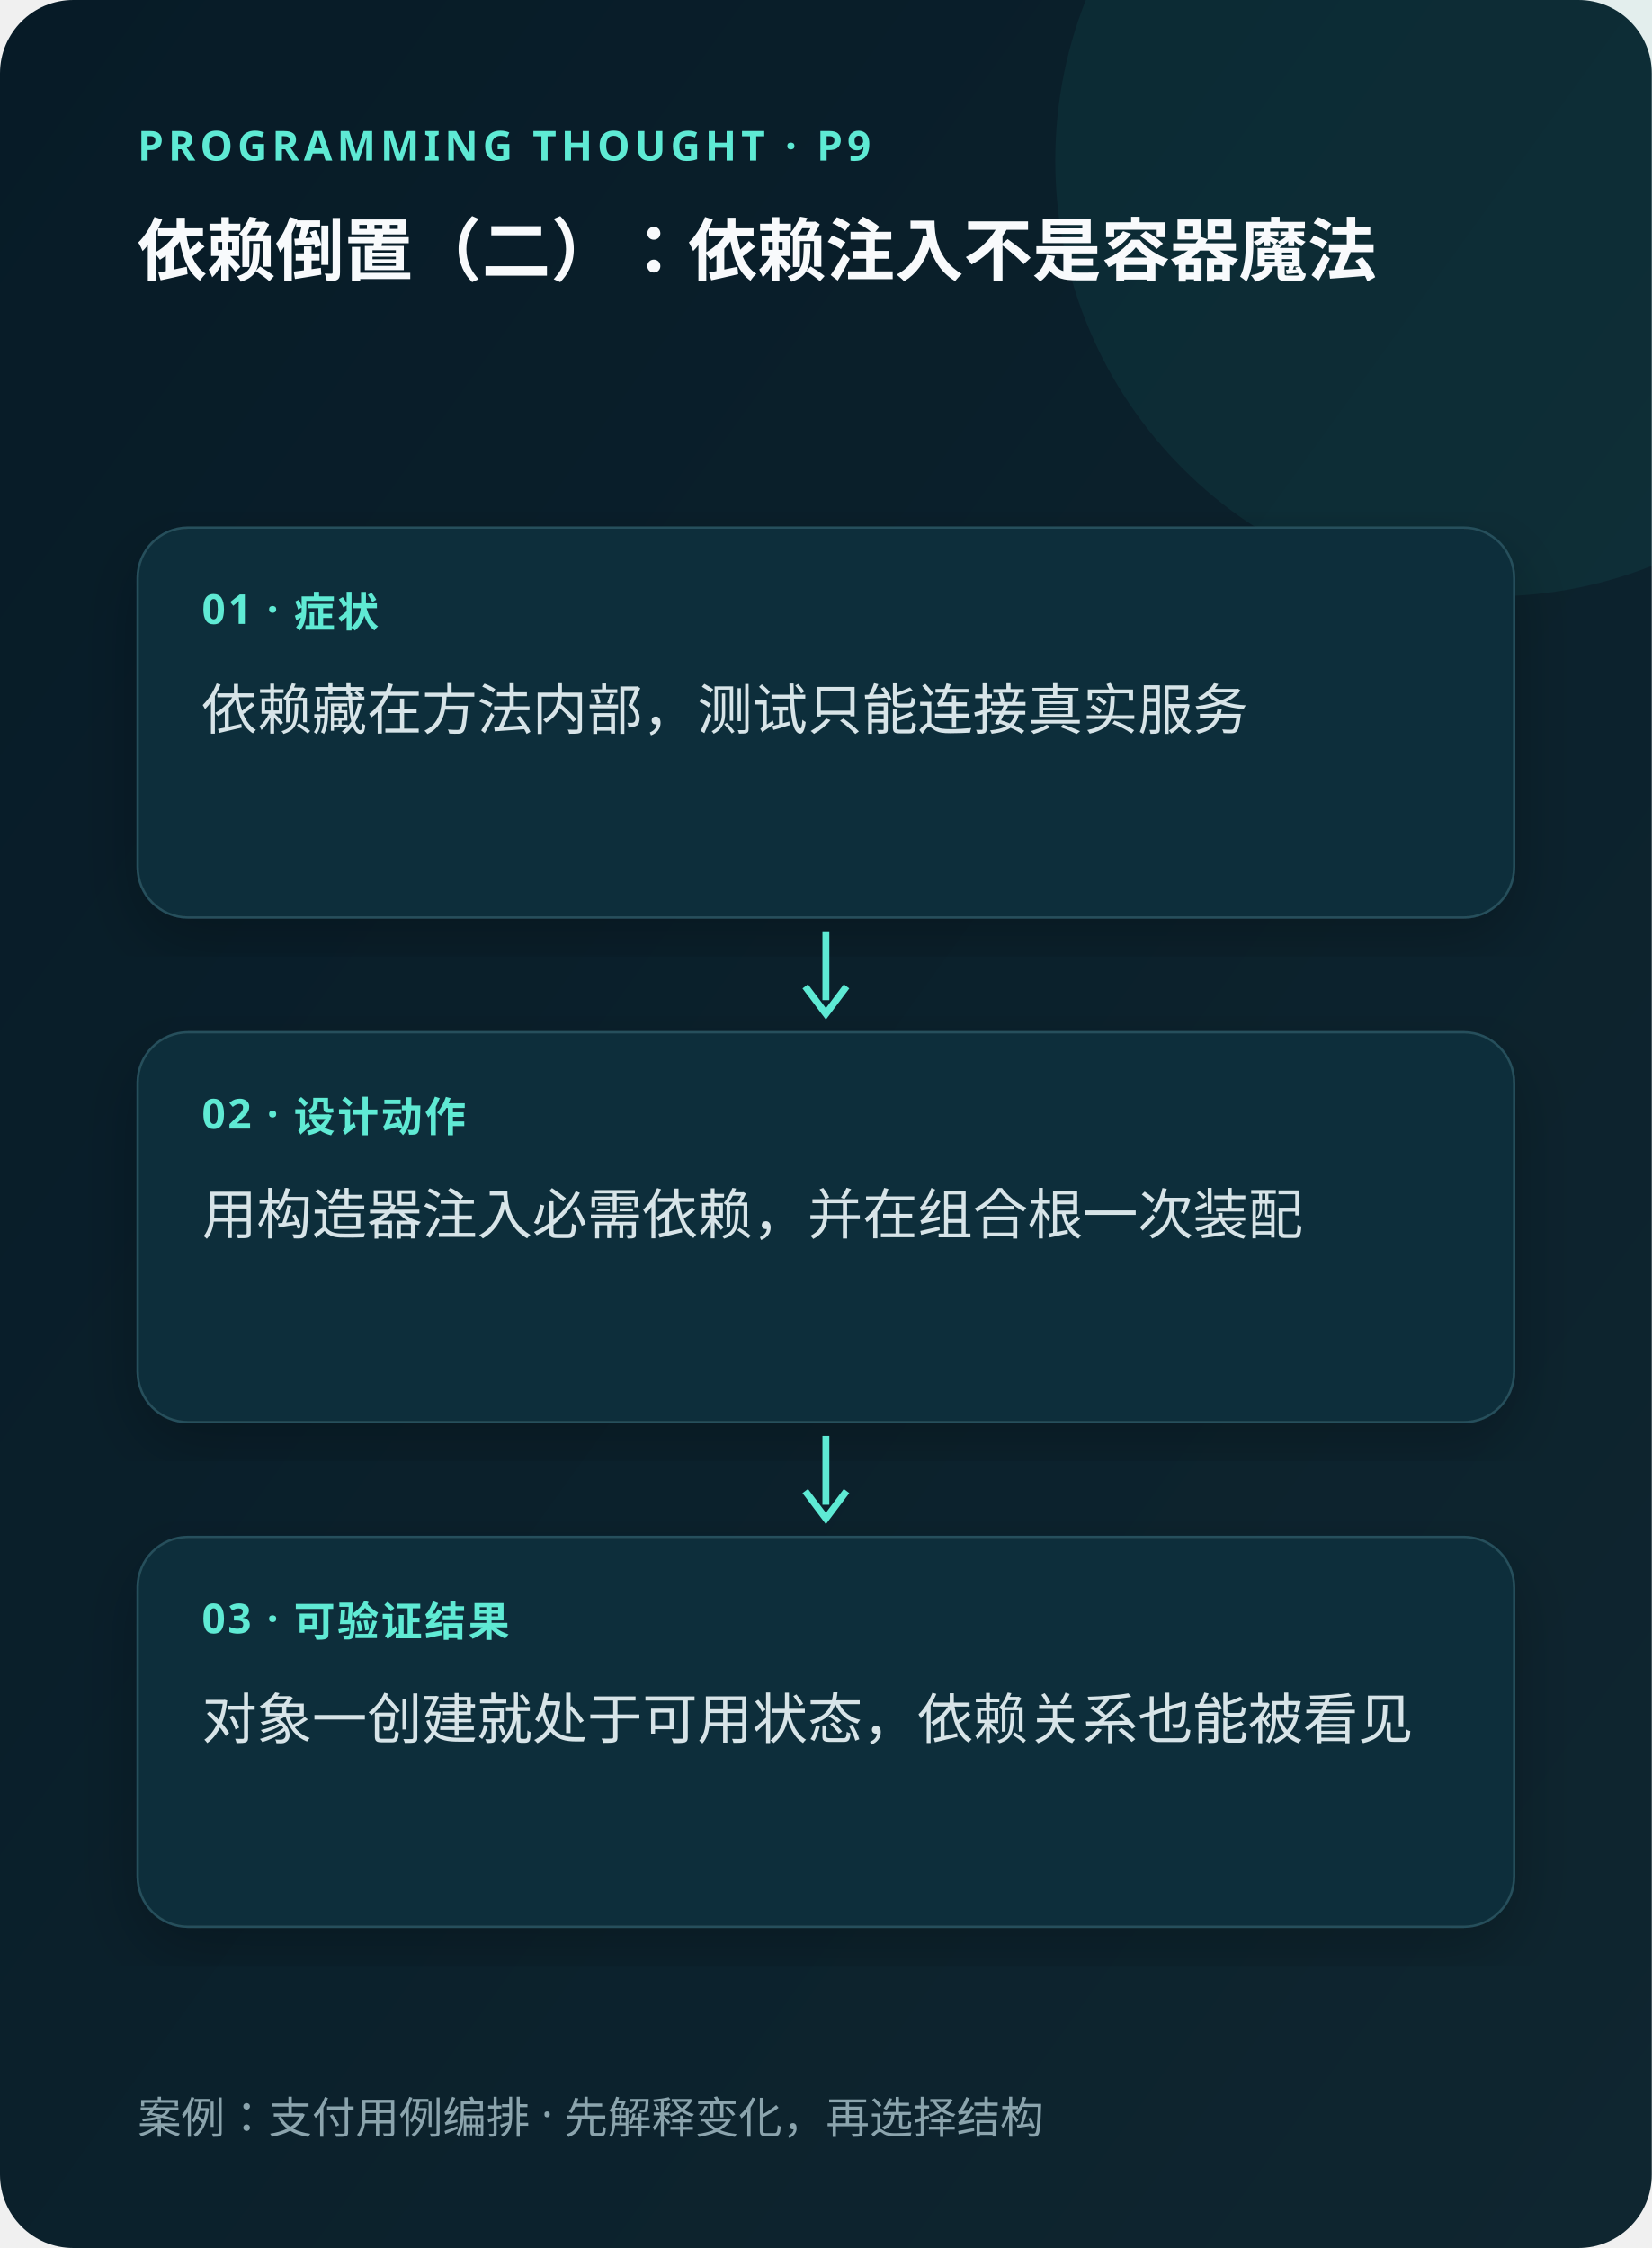
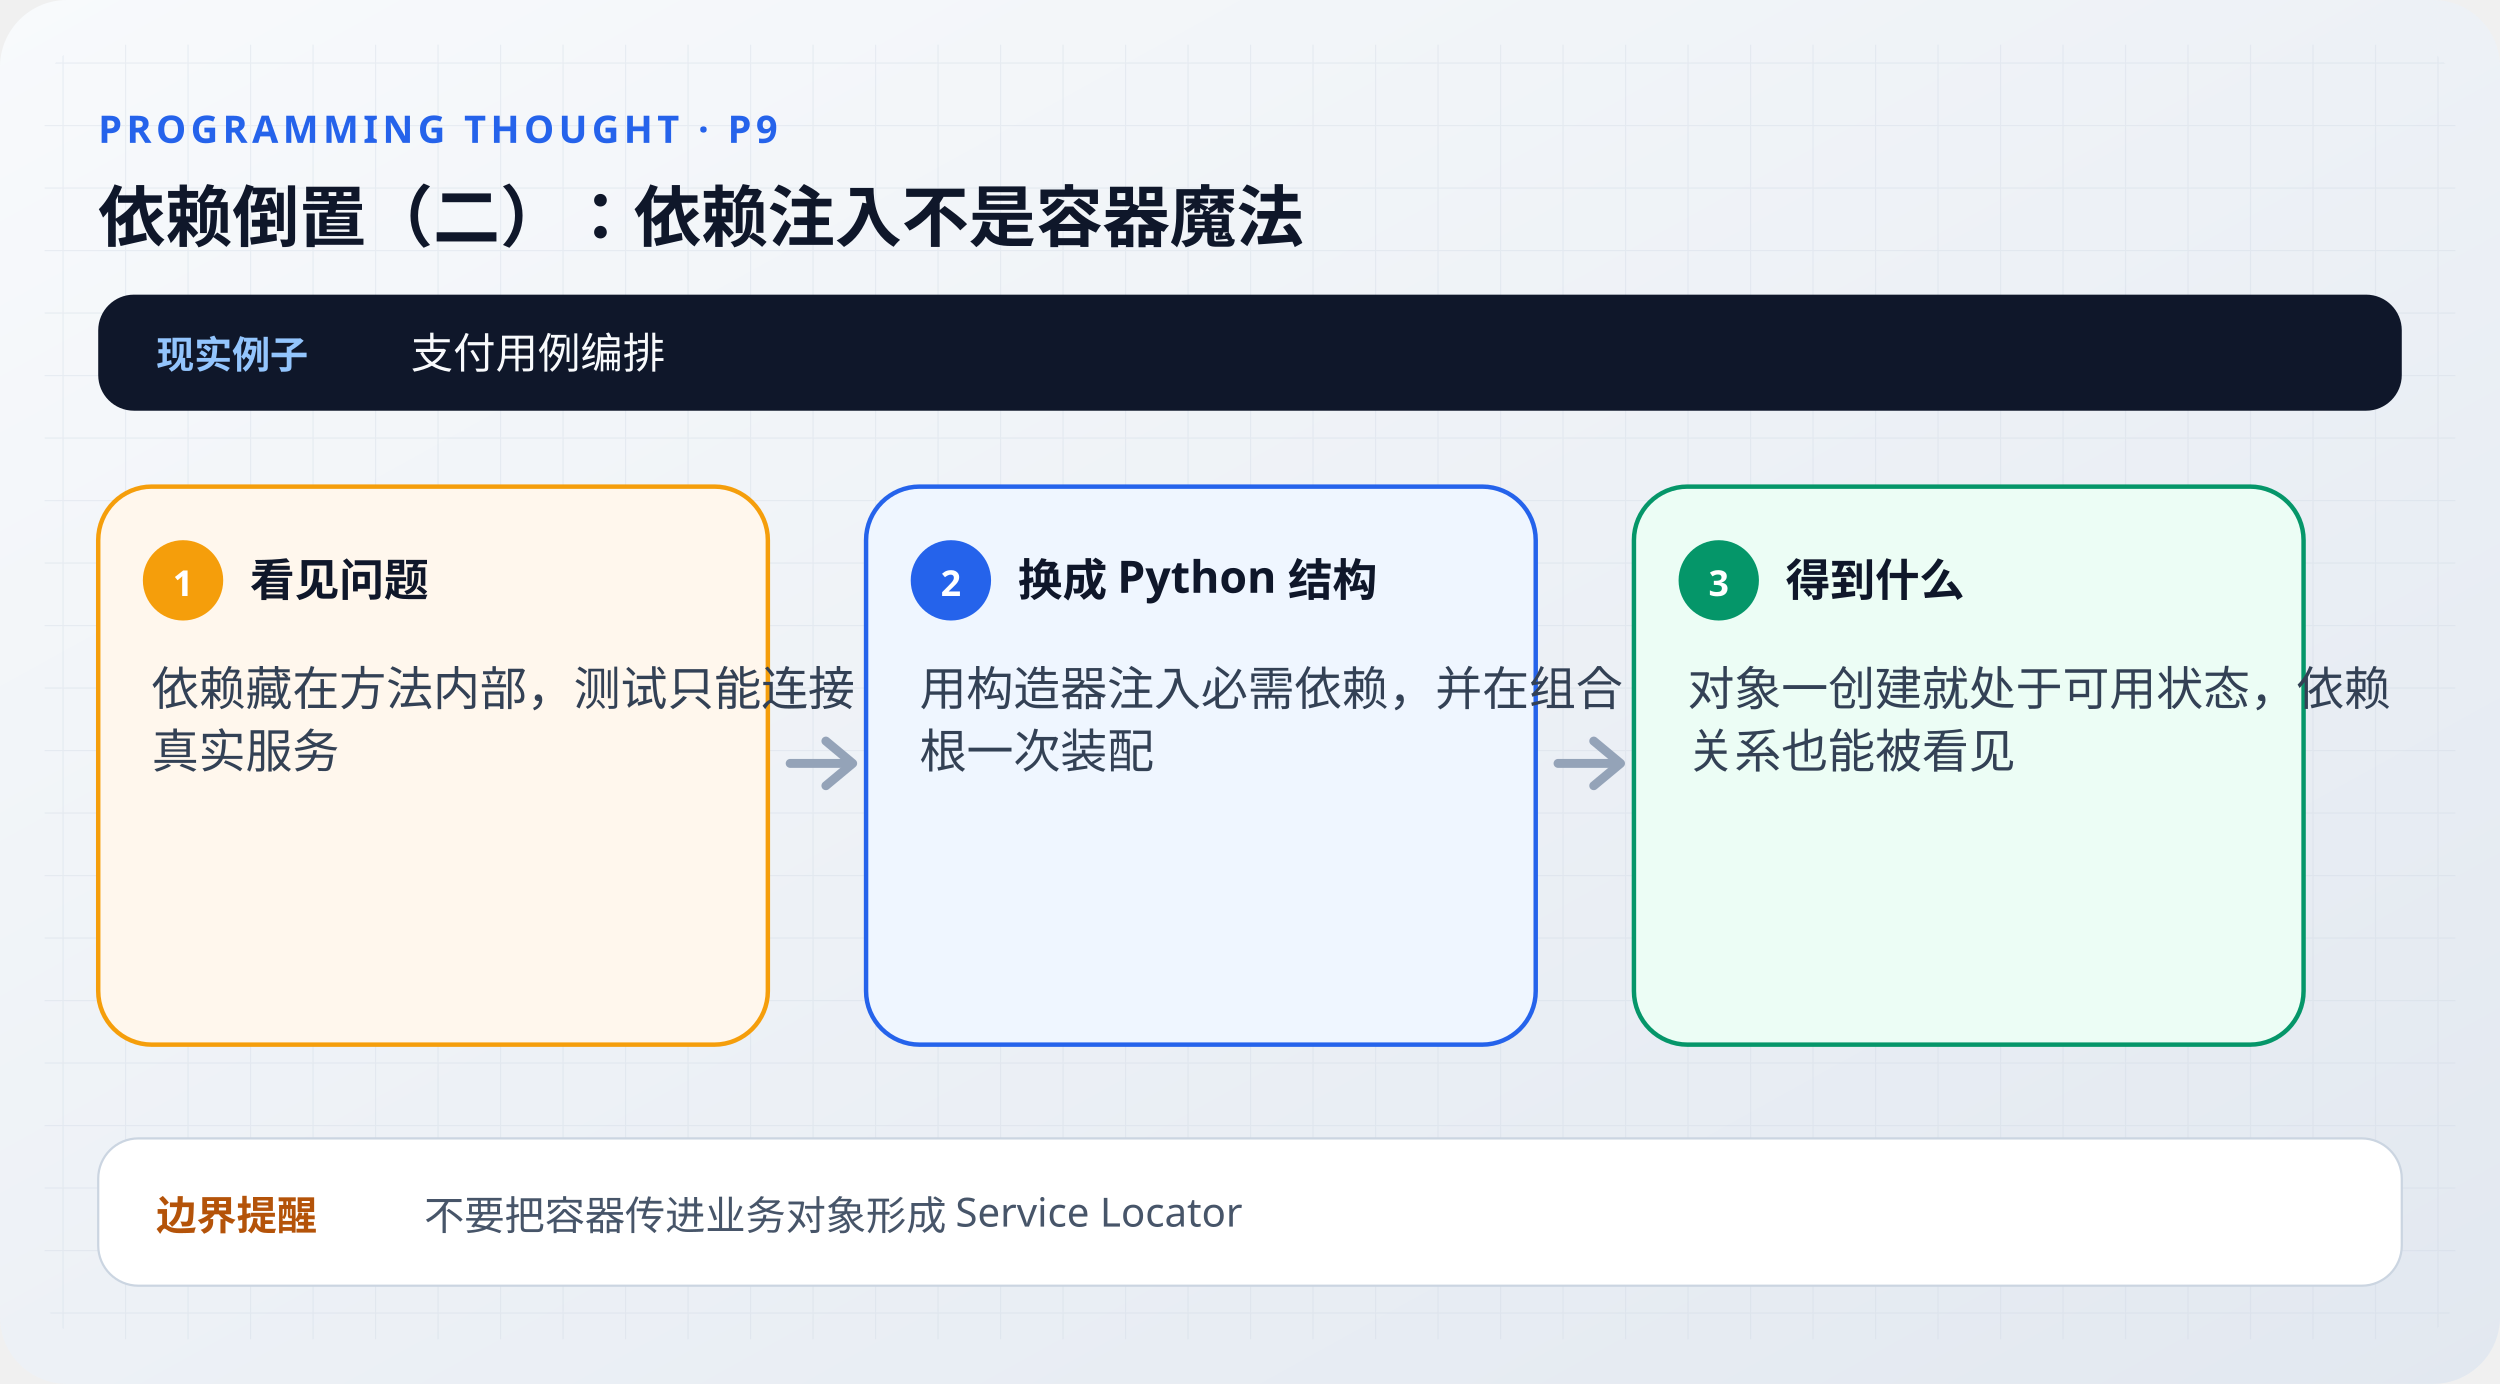
- <svg xmlns="http://www.w3.org/2000/svg" viewBox="0 0 720 980" role="img" aria-labelledby="title desc">
+ <svg xmlns="http://www.w3.org/2000/svg" viewBox="0 0 1120 620" role="img" aria-labelledby="title desc">
  <defs>
-     <linearGradient id="bg" x1="0" y1="0" x2="1" y2="1">
-       <stop offset="0" stop-color="#071b27" />
-       <stop offset="1" stop-color="#0f2630" />
+     <linearGradient id="paper" x1="0" y1="0" x2="1" y2="1">
+       <stop offset="0" stop-color="#f8fafc" />
+       <stop offset="1" stop-color="#e2e8f0" />
    </linearGradient>
+     <pattern id="grid" width="28" height="28" patternUnits="userSpaceOnUse">
+       <path d="M 28 0 L 0 0 0 28" fill="none" stroke="#cbd5e1" stroke-width="1" opacity=".45" />
+     </pattern>
    <filter id="shadow">
-       <feDropShadow dx="0" dy="10" stdDeviation="14" flood-opacity=".24" />
+       <feDropShadow dx="0" dy="7" stdDeviation="9" flood-color="#0f172a" flood-opacity=".15" />
    </filter>
  </defs>
-   <rect width="720" height="980" rx="32" fill="url(#bg)" />
-   <circle cx="650" cy="70" r="190" fill="#2dd4bf" opacity=".07" />
-   <text x="60" y="70" fill="#5eead4" font-family="system-ui,sans-serif" font-size="18" font-weight="700" letter-spacing="2">PROGRAMMING THOUGHT · P9</text>
-   <text x="60" y="120" class="heading">依赖倒置（二）：依赖注入不是容器魔法</text>
+   <rect width="1120" height="620" rx="30" fill="url(#paper)" />
+   <rect x="20" y="20" width="1080" height="580" rx="22" fill="url(#grid)" opacity=".75" />
+   <text x="44" y="64" class="eyebrow">PROGRAMMING THOUGHT · P9</text>
+   <text x="44" y="108" class="heading">依赖倒置（二）：依赖注入不是容器魔法</text>
+   <rect x="44" y="132" width="1032" height="52" rx="16" fill="#0f172a" />
+   <text x="70" y="165" class="exampleLabel">现实例子</text>
+   <text x="184" y="165" class="exampleText">支付用例编排</text>
+   <g>
+     <rect x="44" y="218" width="300" height="250" rx="24" fill="#fff7ed" stroke="#f59e0b" stroke-width="2" />
+     <circle cx="82" cy="260" r="18" fill="#f59e0b" />
+     <text x="82" y="267" text-anchor="middle" class="number">1</text>
+     <text x="112" y="267" class="cardLabel">看见问题</text>
+     <text x="68" y="316" class="cardBody">依赖藏在方法内部，测试只能连接</text>
+     <text x="68" y="344" class="cardBody">真实服务</text>
+   </g>
+   <path d="M354 342h24" stroke="#94a3b8" stroke-width="4" stroke-linecap="round" />
+   <path d="m370 332 12 10-12 10" fill="none" stroke="#94a3b8" stroke-width="4" stroke-linecap="round" stroke-linejoin="round" />
+   <g>
+     <rect x="388" y="218" width="300" height="250" rx="24" fill="#eff6ff" stroke="#2563eb" stroke-width="2" />
+     <circle cx="426" cy="260" r="18" fill="#2563eb" />
+     <text x="426" y="267" text-anchor="middle" class="number">2</text>
+     <text x="456" y="267" class="cardLabel">换成 Python 结构</text>
+     <text x="412" y="316" class="cardBody">用构造器注入必需依赖，并在组合</text>
+     <text x="412" y="344" class="cardBody">根一次装配</text>
+   </g>
+   <path d="M698 342h24" stroke="#94a3b8" stroke-width="4" stroke-linecap="round" />
+   <path d="m714 332 12 10-12 10" fill="none" stroke="#94a3b8" stroke-width="4" stroke-linecap="round" stroke-linejoin="round" />
+   <g>
+     <rect x="732" y="218" width="300" height="250" rx="24" fill="#ecfdf5" stroke="#059669" stroke-width="2" />
+     <circle cx="770" cy="260" r="18" fill="#059669" />
+     <text x="770" y="267" text-anchor="middle" class="number">3</text>
+     <text x="800" y="267" class="cardLabel">得到什么</text>
+     <text x="756" y="316" class="cardBody">对象一创建就处于可用状态，依赖</text>
+     <text x="756" y="344" class="cardBody">关系也能被看见</text>
+   </g>
+   <rect x="44" y="510" width="1032" height="66" rx="18" fill="#ffffff" stroke="#cbd5e1" />
+   <text x="70" y="551" class="boundaryLabel">边界提醒</text>
+   <text x="190" y="551" class="boundaryText">不要把容器传进业务对象形成 Service Locator</text>
  <style>
-     .heading { fill: #f8fafc; font: 700 30px system-ui, sans-serif; }
-     .label { fill: #5eead4; font: 700 18px system-ui, sans-serif; letter-spacing: 1px; }
-     .body { fill: #d7e4e8; font: 500 24px system-ui, sans-serif; }
+     .eyebrow { fill: #2563eb; font: 700 17px system-ui, sans-serif; letter-spacing: 2px; }
+     .heading { fill: #0f172a; font: 700 30px system-ui, sans-serif; }
+     .exampleLabel { fill: #93c5fd; font: 700 17px system-ui, sans-serif; }
+     .exampleText { fill: #f8fafc; font: 500 19px system-ui, sans-serif; }
+     .number { fill: white; font: 700 16px system-ui, sans-serif; }
+     .cardLabel { fill: #0f172a; font: 700 20px system-ui, sans-serif; }
+     .cardBody { fill: #334155; font: 500 21px system-ui, sans-serif; }
+     .boundaryLabel { fill: #b45309; font: 700 18px system-ui, sans-serif; }
+     .boundaryText { fill: #475569; font: 500 18px system-ui, sans-serif; }
  </style>
-   <g filter="url(#shadow)">
-     <rect x="60" y="230" width="600" height="170" rx="22" fill="#102f3a" stroke="#28505c" />
-     <text x="88" y="272" class="label">01 · 症状</text>
-     <text x="88" y="318" class="body">依赖藏在方法内部，测试只能连接真实服务</text>
-   </g>
-   <path d="M360 406v30" stroke="#5eead4" stroke-width="3" />
-   <path d="m351 430 9 12 9-12" fill="none" stroke="#5eead4" stroke-width="3" />
-   <g filter="url(#shadow)">
-     <rect x="60" y="450" width="600" height="170" rx="22" fill="#102f3a" stroke="#28505c" />
-     <text x="88" y="492" class="label">02 · 设计动作</text>
-     <text x="88" y="538" class="body">用构造器注入必需依赖，并在组合根一次装配</text>
-   </g>
-   <path d="M360 626v30" stroke="#5eead4" stroke-width="3" />
-   <path d="m351 650 9 12 9-12" fill="none" stroke="#5eead4" stroke-width="3" />
-   <g filter="url(#shadow)">
-     <rect x="60" y="670" width="600" height="170" rx="22" fill="#102f3a" stroke="#28505c" />
-     <text x="88" y="712" class="label">03 · 可验证结果</text>
-     <text x="88" y="758" class="body">对象一创建就处于可用状态，依赖关系也能被看见</text>
-   </g>
-   <text x="60" y="930" fill="#8ba4ad" font-family="system-ui,sans-serif" font-size="19">案例：支付用例编排 · 先解释变化，再选择结构</text>
</svg>
